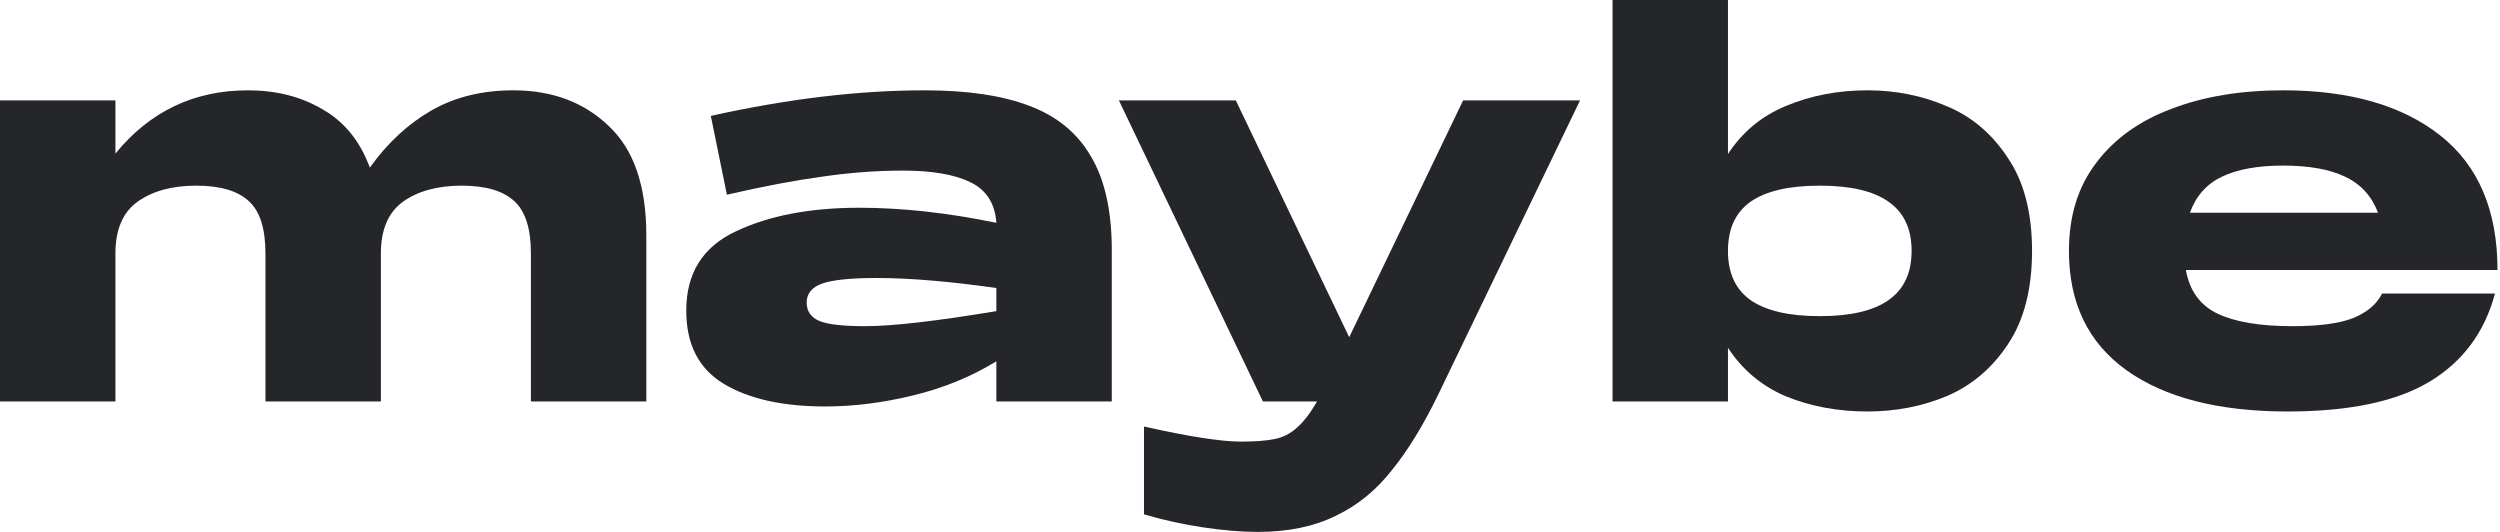
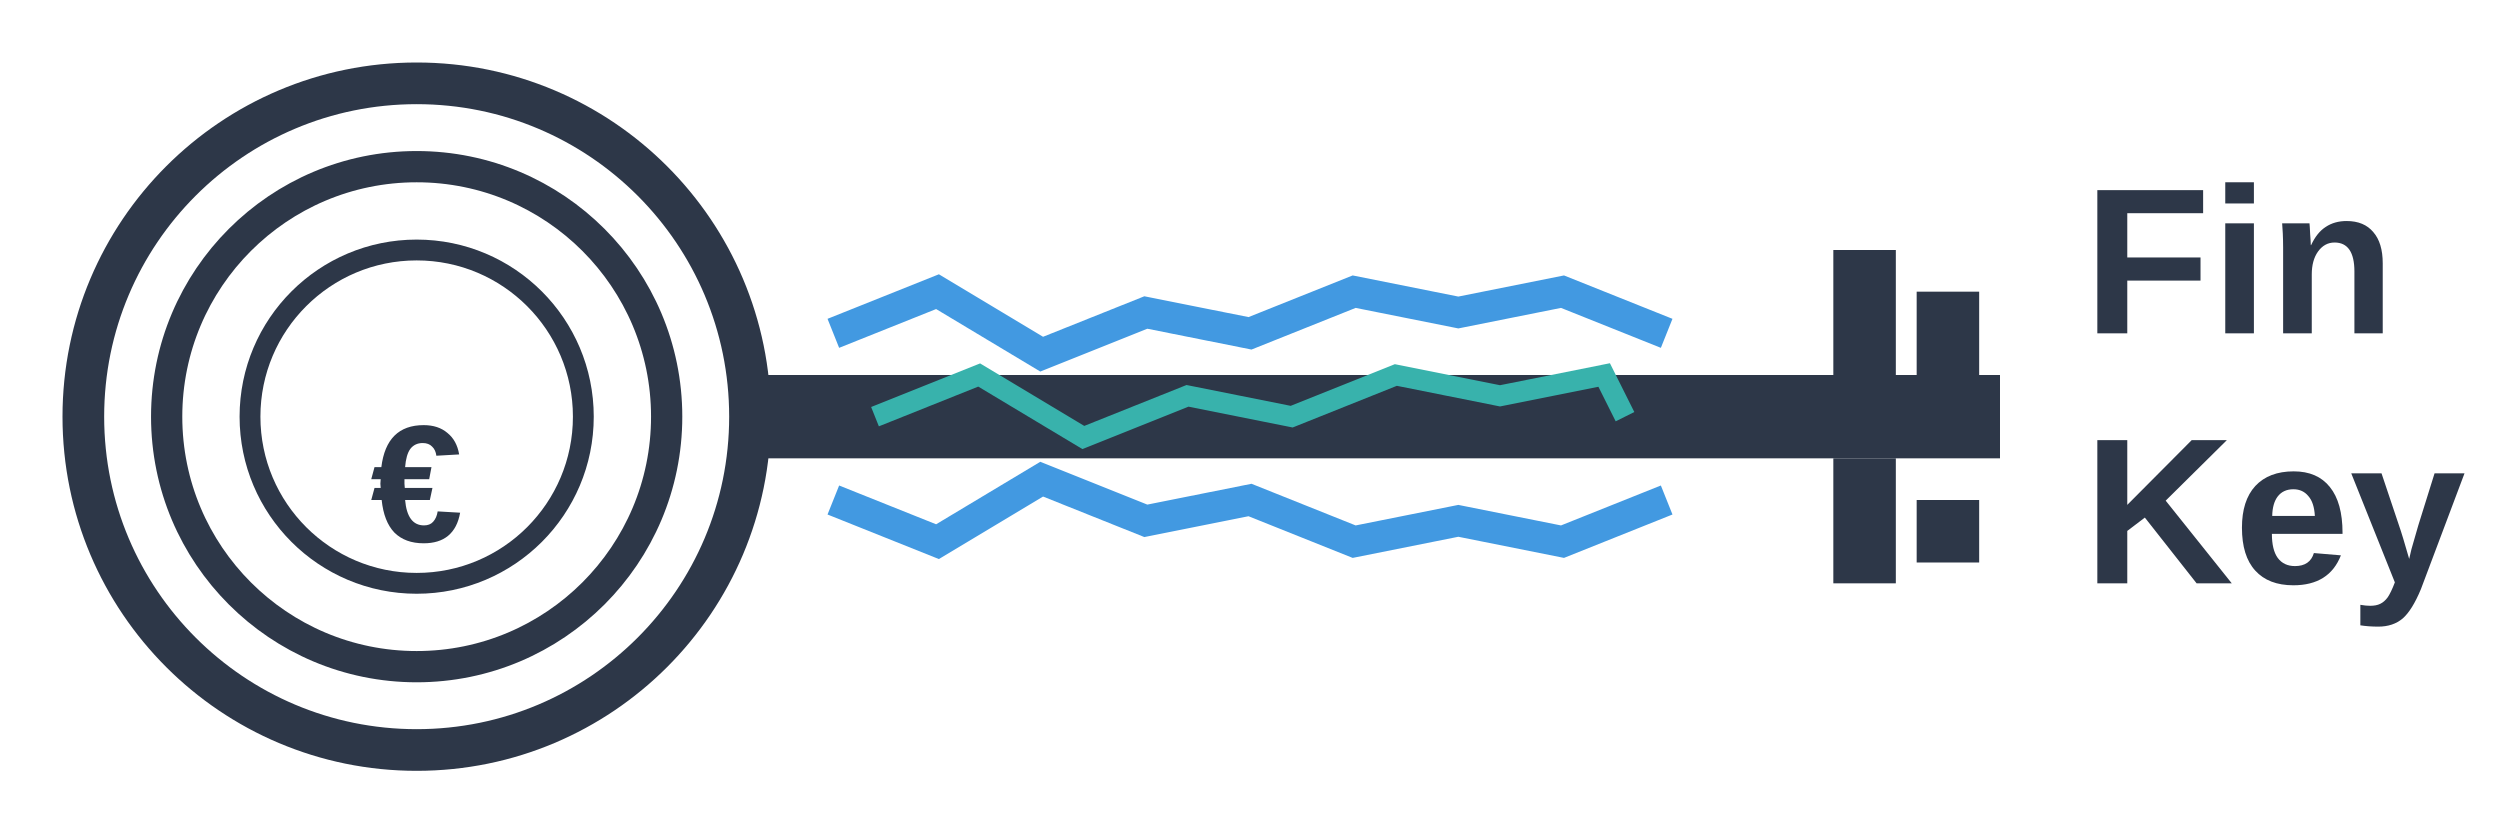
- <svg xmlns="http://www.w3.org/2000/svg" width="94" height="20" viewBox="0 0 94 20" fill="none">
-   <path d="M19.302 3.396C20.761 3.396 21.956 3.843 22.887 4.736C23.83 5.616 24.302 6.987 24.302 8.849V15.094H19.962V9.528C19.962 8.597 19.755 7.943 19.34 7.566C18.924 7.176 18.264 6.981 17.358 6.981C16.453 6.981 15.717 7.182 15.151 7.585C14.598 7.987 14.321 8.635 14.321 9.528V15.094H9.981V9.528C9.981 8.597 9.774 7.943 9.358 7.566C8.943 7.176 8.283 6.981 7.377 6.981C6.472 6.981 5.736 7.182 5.17 7.585C4.616 7.987 4.34 8.635 4.34 9.528V15.094H0V3.774H4.34V5.774C5.635 4.189 7.296 3.396 9.321 3.396C10.39 3.396 11.327 3.635 12.132 4.113C12.95 4.579 13.541 5.308 13.906 6.302C14.572 5.371 15.346 4.654 16.226 4.151C17.107 3.648 18.132 3.396 19.302 3.396Z" fill="#242629" />
-   <path d="M34.765 3.396C36.375 3.396 37.69 3.591 38.709 3.981C39.74 4.371 40.507 5 41.011 5.868C41.526 6.723 41.79 7.868 41.803 9.302V15.094H37.463V13.585C36.52 14.164 35.476 14.591 34.331 14.868C33.199 15.145 32.099 15.283 31.029 15.283C29.432 15.283 28.161 15 27.218 14.434C26.275 13.868 25.803 12.95 25.803 11.679C25.803 10.27 26.426 9.277 27.671 8.698C28.916 8.107 30.463 7.811 32.312 7.811C33.91 7.811 35.627 8 37.463 8.377C37.413 7.648 37.086 7.138 36.482 6.849C35.891 6.56 35.048 6.415 33.954 6.415C32.96 6.415 31.948 6.491 30.916 6.642C29.897 6.78 28.702 7.006 27.331 7.321L26.727 4.358C29.608 3.717 32.287 3.396 34.765 3.396ZM32.52 12.264C33.551 12.264 35.199 12.075 37.463 11.698V10.83C35.702 10.579 34.199 10.453 32.954 10.453C31.998 10.453 31.319 10.522 30.916 10.66C30.526 10.799 30.331 11.038 30.331 11.377C30.331 11.704 30.495 11.937 30.822 12.075C31.149 12.201 31.715 12.264 32.52 12.264Z" fill="#242629" />
-   <path d="M55.014 3.774H59.41L54.089 14.811C53.523 15.981 52.938 16.937 52.334 17.679C51.743 18.434 51.039 19.006 50.221 19.396C49.404 19.799 48.429 20 47.297 20C46.68 20 45.995 19.943 45.24 19.83C44.485 19.717 43.743 19.553 43.014 19.34V16.038C44.699 16.415 45.913 16.604 46.655 16.604C47.196 16.604 47.617 16.572 47.919 16.509C48.234 16.447 48.51 16.308 48.749 16.094C49.001 15.88 49.259 15.547 49.523 15.094H47.485L42.07 3.774H46.466L50.73 12.679L55.014 3.774Z" fill="#242629" />
-   <path d="M70.216 3.396C71.285 3.396 72.285 3.597 73.216 4C74.147 4.39 74.908 5.038 75.499 5.943C76.103 6.836 76.405 8 76.405 9.434C76.405 10.868 76.103 12.038 75.499 12.943C74.908 13.836 74.147 14.484 73.216 14.887C72.285 15.277 71.285 15.472 70.216 15.472C69.109 15.472 68.09 15.283 67.159 14.906C66.241 14.516 65.512 13.906 64.971 13.075V15.094H60.631V0H64.971V5.792C65.512 4.962 66.241 4.358 67.159 3.981C68.09 3.591 69.109 3.396 70.216 3.396ZM68.424 11.887C69.581 11.887 70.442 11.685 71.008 11.283C71.587 10.88 71.876 10.264 71.876 9.434C71.876 8.604 71.587 7.987 71.008 7.585C70.442 7.182 69.581 6.981 68.424 6.981C67.266 6.981 66.398 7.182 65.82 7.585C65.254 7.987 64.971 8.604 64.971 9.434C64.971 10.264 65.254 10.88 65.82 11.283C66.398 11.685 67.266 11.887 68.424 11.887Z" fill="#242629" />
-   <path d="M86.189 12.264C87.195 12.264 87.956 12.164 88.472 11.962C89 11.748 89.365 11.44 89.566 11.038H93.811C93.421 12.497 92.597 13.604 91.34 14.358C90.094 15.101 88.321 15.472 86.019 15.472C83.427 15.472 81.409 14.956 79.962 13.925C78.516 12.893 77.792 11.396 77.792 9.434C77.792 8.126 78.132 7.025 78.811 6.132C79.49 5.226 80.434 4.547 81.641 4.094C82.849 3.629 84.251 3.396 85.849 3.396C88.352 3.396 90.321 3.962 91.755 5.094C93.189 6.226 93.906 7.912 93.906 10.151H82.189C82.327 10.931 82.723 11.478 83.377 11.793C84.044 12.107 84.981 12.264 86.189 12.264ZM85.849 6.226C84.893 6.226 84.126 6.365 83.547 6.642C82.968 6.918 82.566 7.371 82.34 8H89.415C89.176 7.371 88.761 6.918 88.17 6.642C87.591 6.365 86.817 6.226 85.849 6.226Z" fill="#242629" />
+ <svg xmlns="http://www.w3.org/2000/svg" width="120" height="40" viewBox="0 0 120 40" fill="none">
+   <circle cx="20" cy="20" r="16" fill="none" stroke="#2D3748" stroke-width="2" />
+   <circle cx="20" cy="20" r="12" fill="none" stroke="#2D3748" stroke-width="1.5" />
+   <circle cx="20" cy="20" r="8" fill="none" stroke="#2D3748" stroke-width="1" />
+   <text x="20" y="26" text-anchor="middle" font-family="Arial, sans-serif" font-size="8" fill="#2D3748" font-weight="bold">€</text>
+   <rect x="36" y="18" width="60" height="4" fill="#2D3748" />
+   <rect x="88" y="12" width="3" height="6" fill="#2D3748" />
+   <rect x="92" y="14" width="3" height="4" fill="#2D3748" />
+   <rect x="88" y="22" width="3" height="6" fill="#2D3748" />
+   <rect x="92" y="24" width="3" height="3" fill="#2D3748" />
+   <path d="M40 16 L45 14 L50 17 L55 15 L60 16 L65 14 L70 15 L75 14 L80 16" stroke="#4299E1" stroke-width="1.5" fill="none" />
+   <path d="M40 24 L45 26 L50 23 L55 25 L60 24 L65 26 L70 25 L75 26 L80 24" stroke="#4299E1" stroke-width="1.5" fill="none" />
+   <path d="M42 20 L47 18 L52 21 L57 19 L62 20 L67 18 L72 19 L77 18 L78 20" stroke="#38B2AC" stroke-width="1" fill="none" />
+   <text x="100" y="16" font-family="Arial, sans-serif" font-size="10" fill="#2D3748" font-weight="bold">Fin</text>
+   <text x="100" y="28" font-family="Arial, sans-serif" font-size="10" fill="#2D3748" font-weight="bold">Key</text>
</svg>
